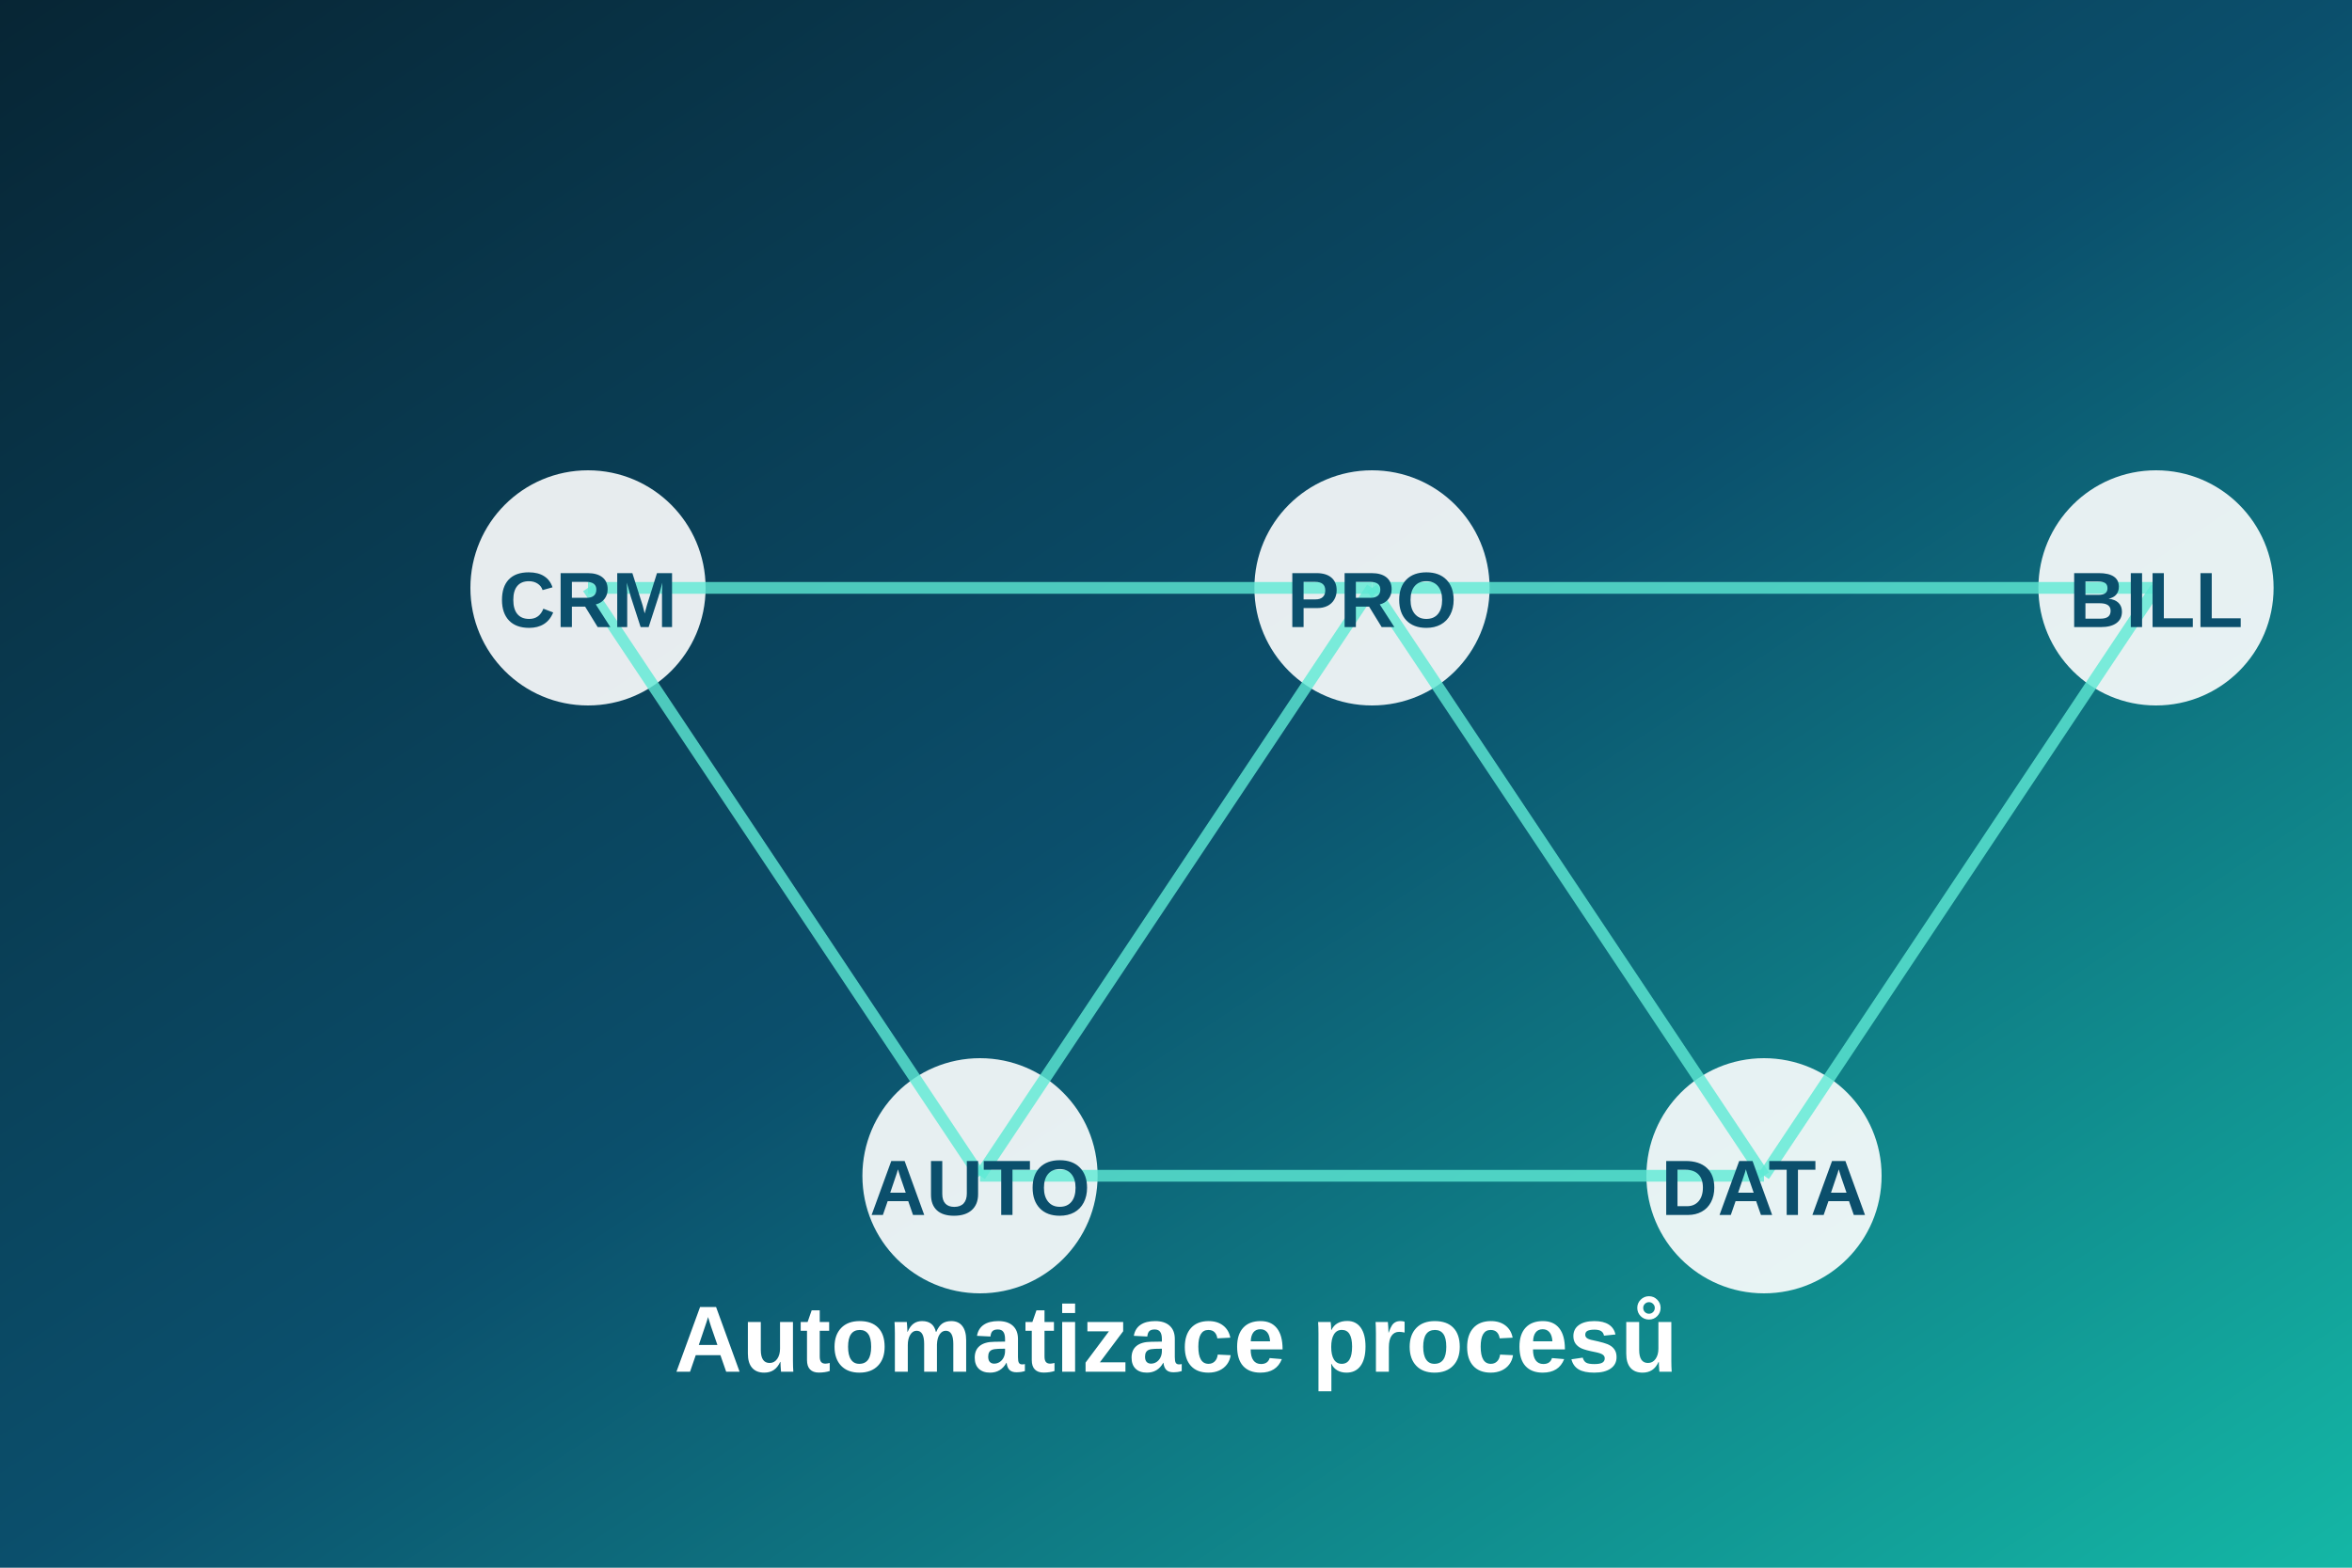
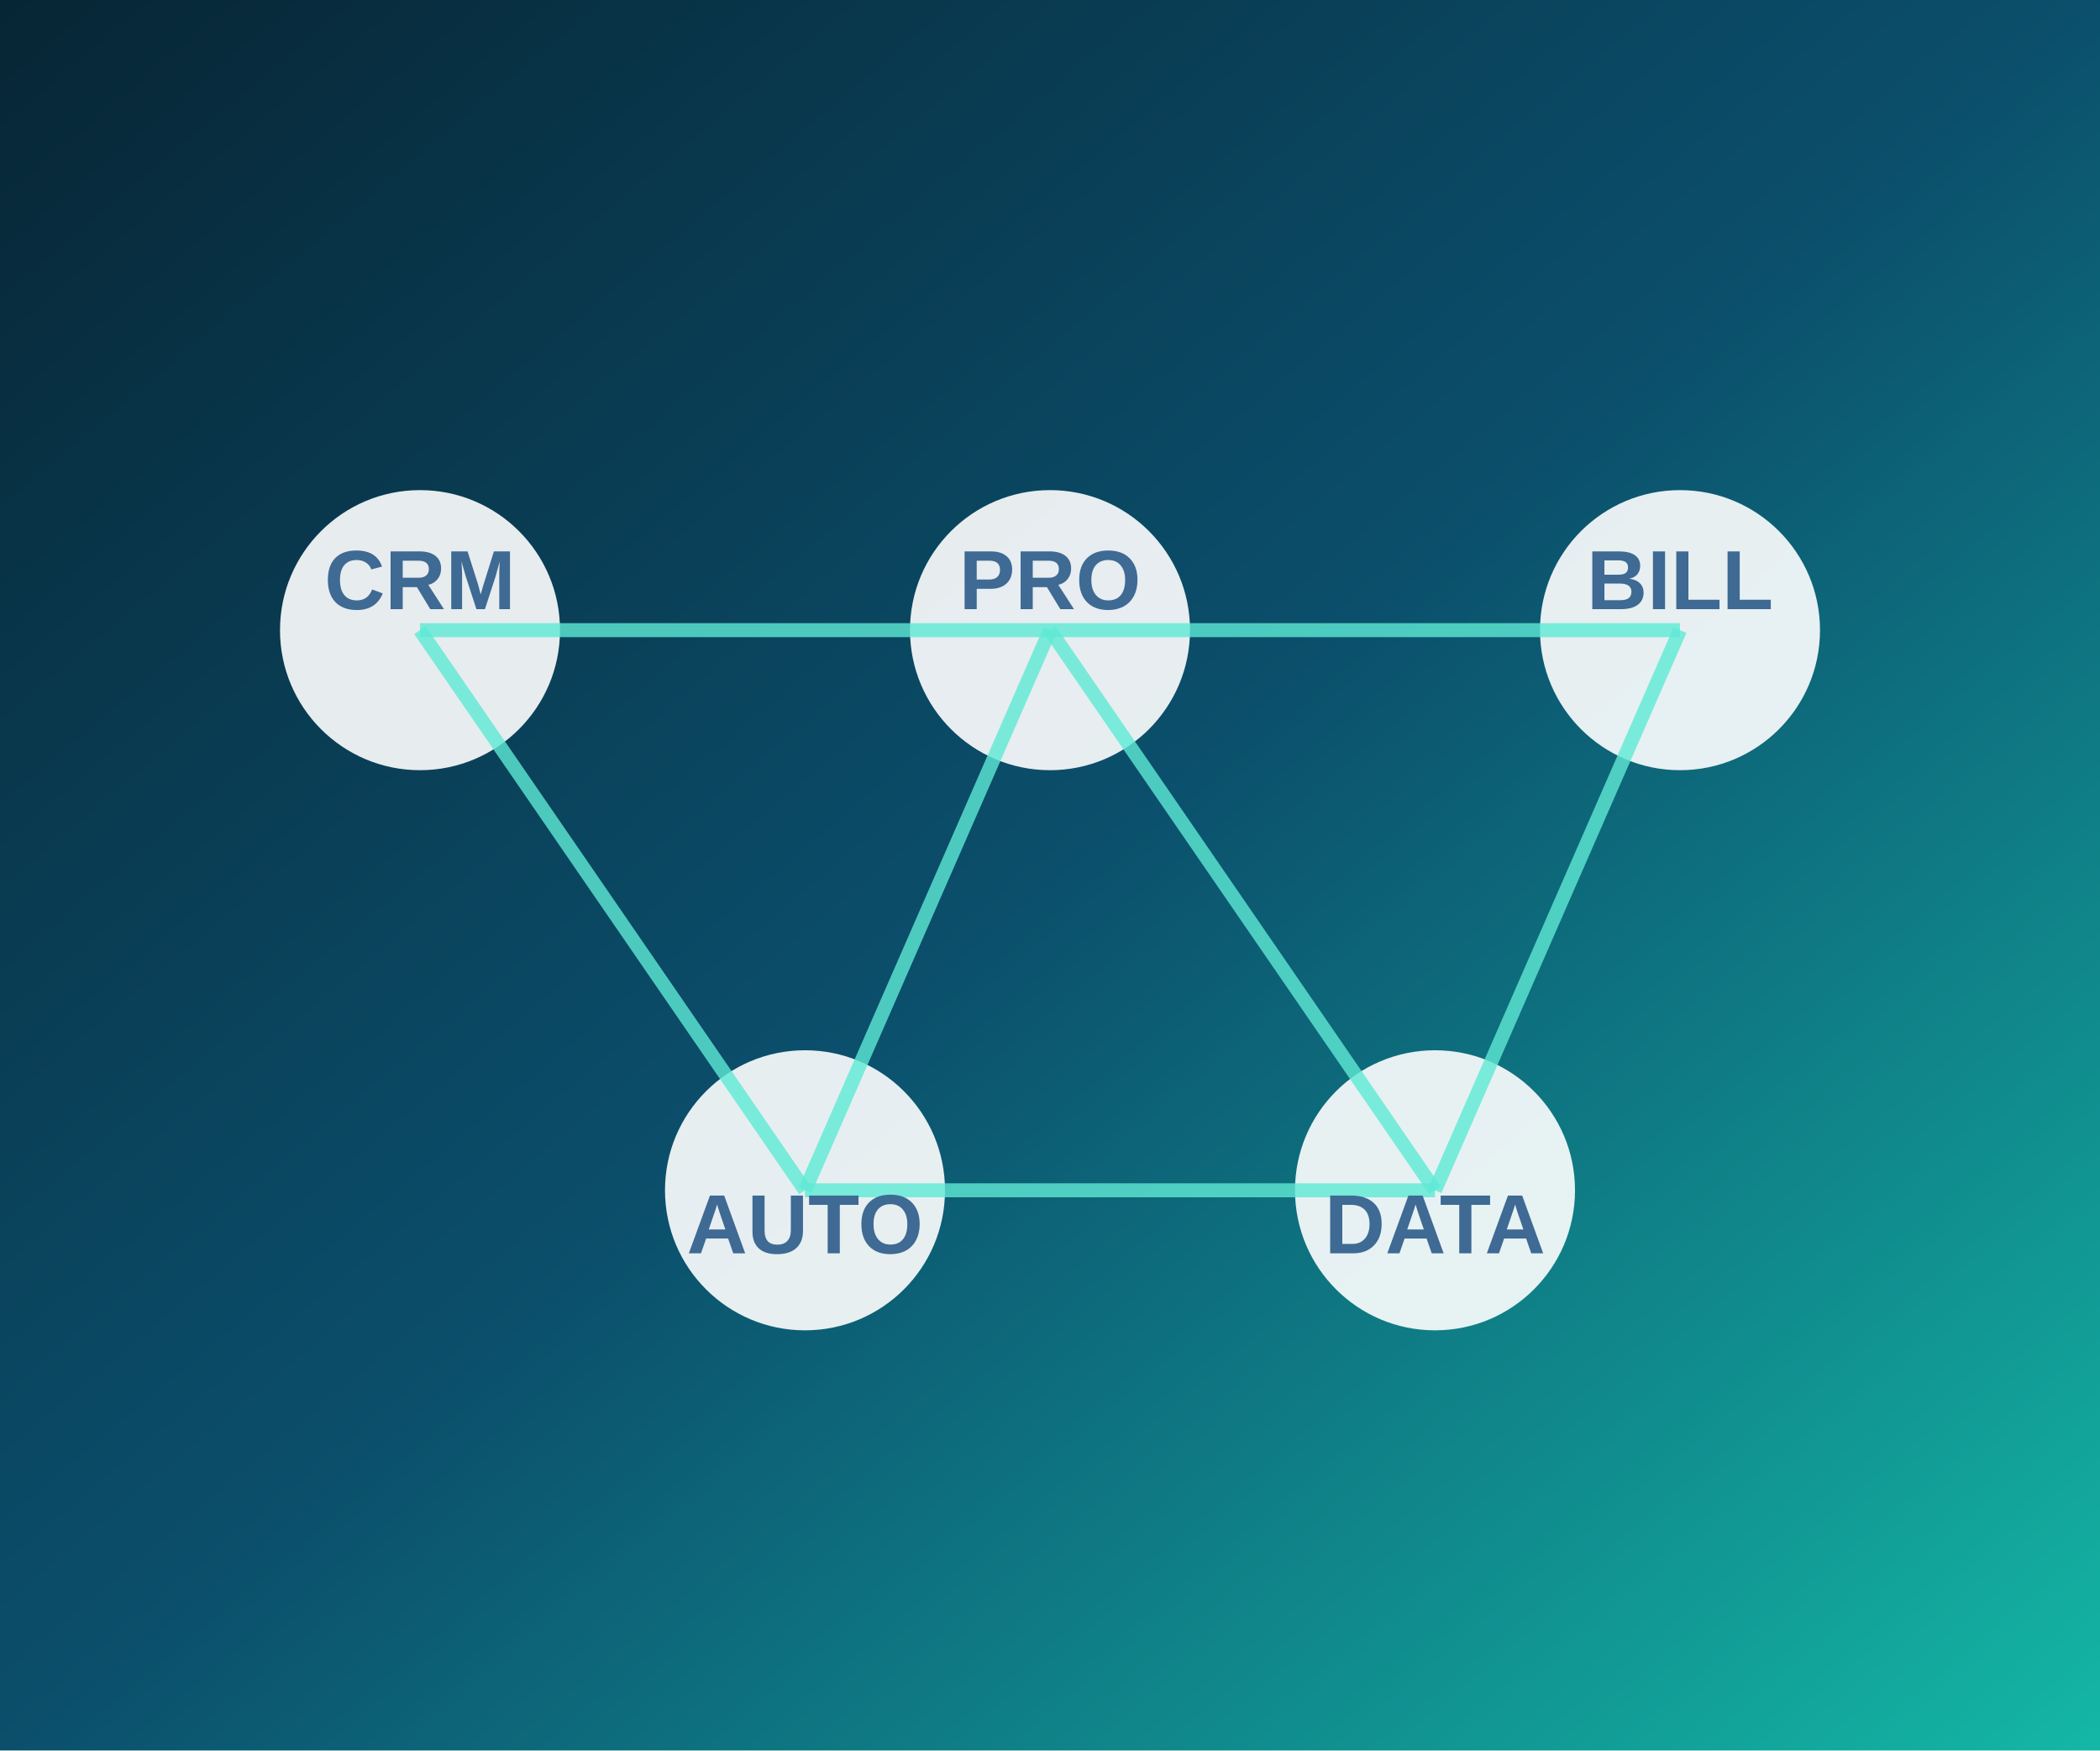
- <svg xmlns="http://www.w3.org/2000/svg" width="600" height="400">
+ <svg xmlns="http://www.w3.org/2000/svg" width="300" height="250">
  <defs>
    <linearGradient id="grad1" x1="0%" y1="0%" x2="100%" y2="100%">
      <stop offset="0%" style="stop-color:#072534;stop-opacity:1" />
      <stop offset="50%" style="stop-color:#0B4F6C;stop-opacity:1" />
      <stop offset="100%" style="stop-color:#14B8A6;stop-opacity:1" />
    </linearGradient>
  </defs>
-   <rect width="600" height="400" fill="url(#grad1)" />
-   <g transform="translate(50, 50)">
-     <circle cx="100" cy="100" r="30" fill="#FFFFFF" opacity="0.9" />
-     <circle cx="300" cy="100" r="30" fill="#FFFFFF" opacity="0.9" />
-     <circle cx="500" cy="100" r="30" fill="#FFFFFF" opacity="0.9" />
-     <circle cx="200" cy="250" r="30" fill="#FFFFFF" opacity="0.9" />
-     <circle cx="400" cy="250" r="30" fill="#FFFFFF" opacity="0.9" />
-     <line x1="100" y1="100" x2="300" y2="100" stroke="#5EEAD4" stroke-width="3" opacity="0.8" />
-     <line x1="300" y1="100" x2="500" y2="100" stroke="#5EEAD4" stroke-width="3" opacity="0.8" />
-     <line x1="100" y1="100" x2="200" y2="250" stroke="#5EEAD4" stroke-width="3" opacity="0.8" />
-     <line x1="300" y1="100" x2="200" y2="250" stroke="#5EEAD4" stroke-width="3" opacity="0.8" />
-     <line x1="300" y1="100" x2="400" y2="250" stroke="#5EEAD4" stroke-width="3" opacity="0.8" />
-     <line x1="500" y1="100" x2="400" y2="250" stroke="#5EEAD4" stroke-width="3" opacity="0.8" />
-     <line x1="200" y1="250" x2="400" y2="250" stroke="#5EEAD4" stroke-width="3" opacity="0.8" />
-     <text x="100" y="110" font-family="Arial" font-size="20" fill="#0B4F6C" text-anchor="middle" font-weight="bold">CRM</text>
-     <text x="300" y="110" font-family="Arial" font-size="20" fill="#0B4F6C" text-anchor="middle" font-weight="bold">PRO</text>
-     <text x="500" y="110" font-family="Arial" font-size="20" fill="#0B4F6C" text-anchor="middle" font-weight="bold">BILL</text>
-     <text x="200" y="260" font-family="Arial" font-size="20" fill="#0B4F6C" text-anchor="middle" font-weight="bold">AUTO</text>
-     <text x="400" y="260" font-family="Arial" font-size="20" fill="#0B4F6C" text-anchor="middle" font-weight="bold">DATA</text>
+   <rect width="300" height="250" fill="url(#grad1)" />
+   <g transform="translate(20, 30)">
+     <circle cx="40" cy="60" r="20" fill="#FFFFFF" opacity="0.9" />
+     <circle cx="130" cy="60" r="20" fill="#FFFFFF" opacity="0.9" />
+     <circle cx="220" cy="60" r="20" fill="#FFFFFF" opacity="0.9" />
+     <circle cx="95" cy="140" r="20" fill="#FFFFFF" opacity="0.9" />
+     <circle cx="185" cy="140" r="20" fill="#FFFFFF" opacity="0.9" />
+     <line x1="40" y1="60" x2="130" y2="60" stroke="#5EEAD4" stroke-width="2" opacity="0.8" />
+     <line x1="130" y1="60" x2="220" y2="60" stroke="#5EEAD4" stroke-width="2" opacity="0.8" />
+     <line x1="40" y1="60" x2="95" y2="140" stroke="#5EEAD4" stroke-width="2" opacity="0.8" />
+     <line x1="95" y1="140" x2="130" y2="60" stroke="#5EEAD4" stroke-width="2" opacity="0.8" />
+     <line x1="95" y1="140" x2="185" y2="140" stroke="#5EEAD4" stroke-width="2" opacity="0.8" />
+     <line x1="130" y1="60" x2="185" y2="140" stroke="#5EEAD4" stroke-width="2" opacity="0.8" />
+     <line x1="185" y1="140" x2="220" y2="60" stroke="#5EEAD4" stroke-width="2" opacity="0.8" />
+     <text x="40" y="57" font-family="Arial" font-size="12" fill="#3E6A94" text-anchor="middle" font-weight="bold">CRM</text>
+     <text x="130" y="57" font-family="Arial" font-size="12" fill="#3E6A94" text-anchor="middle" font-weight="bold">PRO</text>
+     <text x="220" y="57" font-family="Arial" font-size="12" fill="#3E6A94" text-anchor="middle" font-weight="bold">BILL</text>
+     <text x="95" y="149" font-family="Arial" font-size="12" fill="#3E6A94" text-anchor="middle" font-weight="bold">AUTO</text>
+     <text x="185" y="149" font-family="Arial" font-size="12" fill="#3E6A94" text-anchor="middle" font-weight="bold">DATA</text>
  </g>
-   <text x="300" y="350" font-family="Arial" font-size="24" fill="#FFFFFF" text-anchor="middle" font-weight="bold">Automatizace procesů</text>
</svg>
